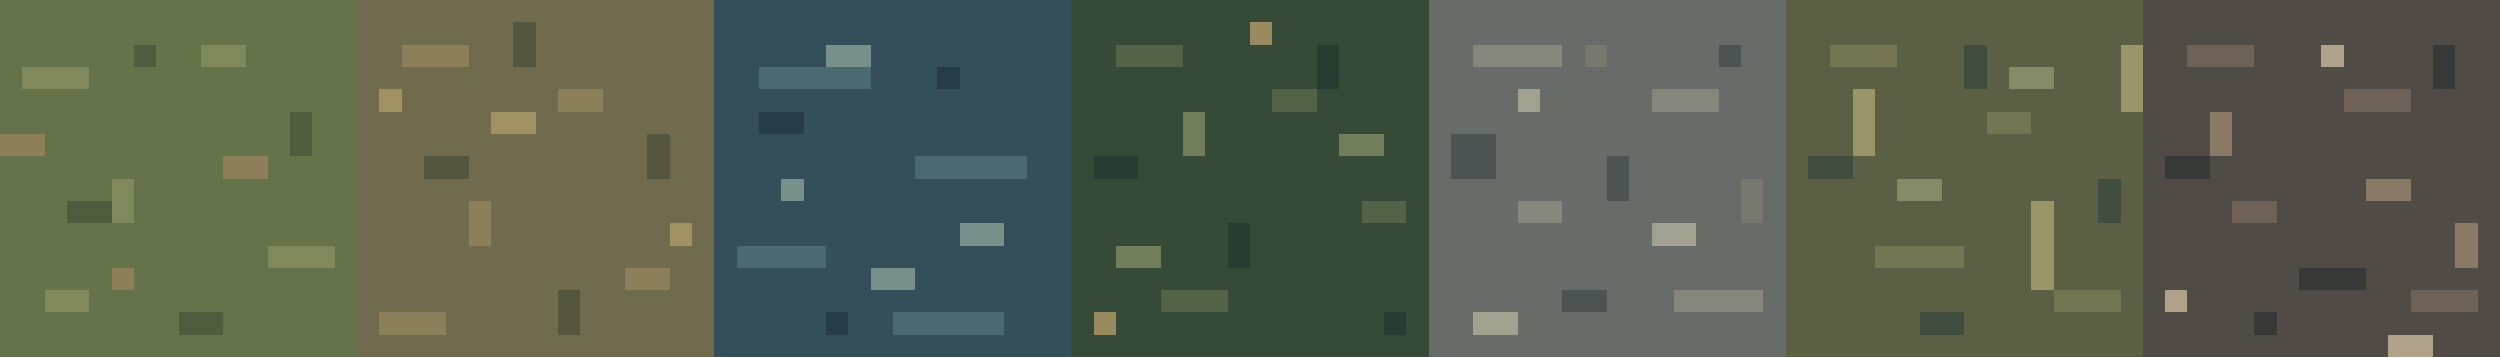
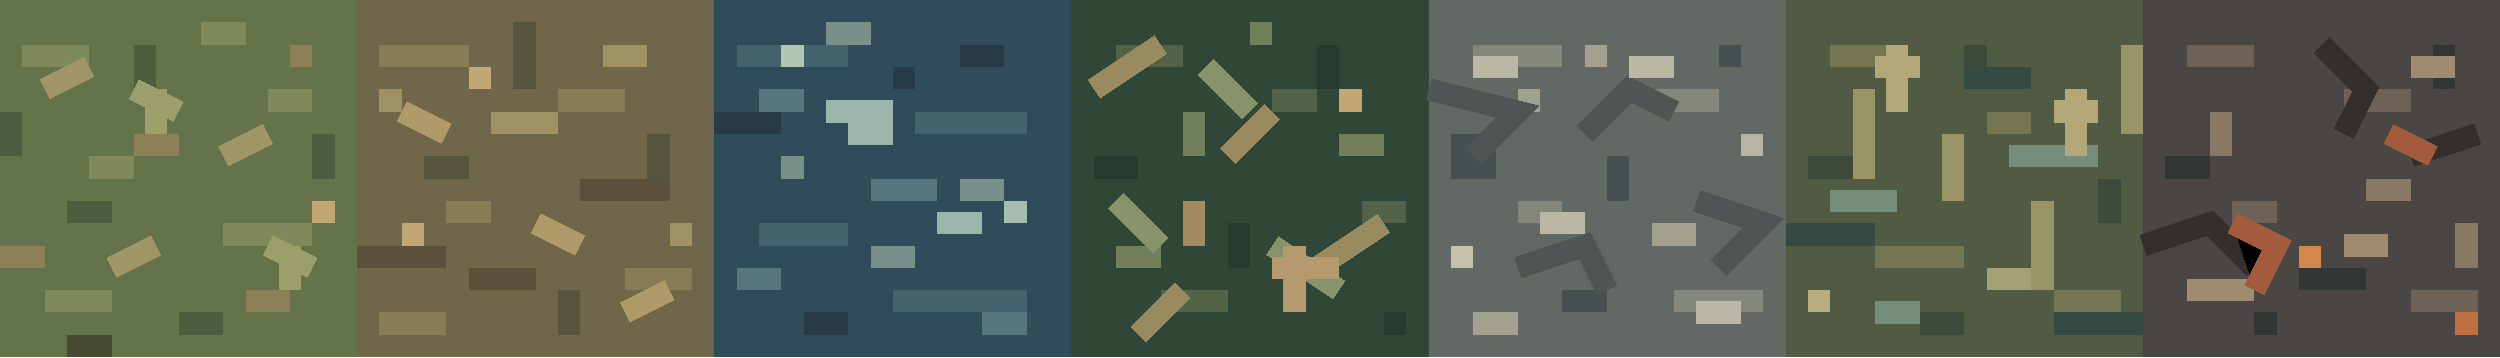
<svg xmlns="http://www.w3.org/2000/svg" width="112" height="16" viewBox="0 0 112 16" shape-rendering="crispEdges">
  <g>
    <rect width="16" height="16" fill="#65734a" />
-     <path d="M1 3h3v1H1zM9 2h2v1H9zM5 8h1v2H5zM12 11h3v1h-3zM2 13h2v1H2z" fill="#7f895b" />
-     <path d="M6 2h1v1H6zM13 5h1v2h-1zM3 9h2v1H3zM8 14h2v1H8z" fill="#4f5c3d" />
-     <path d="M0 6h2v1H0zM10 7h2v1h-2zM5 12h1v1H5z" fill="#8d8059" />
+     <path d="M1 2h3v1H1zM9 1h2v1H9zM12 4h2v1h-2zM4 7h2v1H4zM10 10h4v1h-4zM2 13h3v1H2z" fill="#7f895b" />
+     <path d="M6 2h1v2H6zM14 6h1v2h-1zM3 9h2v1H3zM8 14h2v1H8zM0 5h1v2H0z" fill="#4f5c3d" />
+     <path d="M0 11h2v1H0zM6 6h2v1H6zM11 13h2v1h-2zM13 2h1v1h-1z" fill="#8d8059" />
+     <path d="M2 4l2-1M10 7l2-1M5 12l2-1" stroke="#a09568" stroke-width="1" />
+     <path d="M7 4v2M8 5L6 4M13 11v2M14 12l-2-1" stroke="#9ba06a" stroke-width="1" />
+     <rect x="3" y="15" width="2" height="1" fill="#494a34" />
+     <rect x="14" y="9" width="1" height="1" fill="#c0a773" />
  </g>
  <g>
-     <rect x="16" width="16" height="16" fill="#706b4c" />
-     <path d="M18 2h3v1h-3zM25 4h2v1h-2zM21 9h1v2h-1zM28 12h2v1h-2zM17 14h3v1h-3z" fill="#8b8058" />
-     <path d="M23 1h1v2h-1zM29 6h1v2h-1zM19 7h2v1h-2zM25 13h1v2h-1z" fill="#55563e" />
-     <path d="M22 5h2v1h-2zM30 10h1v1h-1zM17 4h1v1h-1z" fill="#a09163" />
+     <rect x="16" width="16" height="16" fill="#70674a" />
+     <path d="M17 2h4v1h-4zM25 4h3v1h-3zM20 9h2v1h-2zM28 12h3v1h-3zM17 14h3v1h-3z" fill="#887b56" />
+     <path d="M23 1h1v3h-1zM29 6h1v2h-1zM19 7h2v1h-2zM25 13h1v2h-1z" fill="#56543c" />
+     <path d="M22 5h3v1h-3zM30 10h1v1h-1zM17 4h1v1h-1zM27 2h2v1h-2z" fill="#a09163" />
+     <path d="M16 11h4v1h-4zM21 12h3v1h-3zM26 8h4v1h-4z" fill="#5b513b" />
+     <path d="M18 5l2 1M24 10l2 1M28 14l2-1" stroke="#b09a68" stroke-width="1" />
+     <rect x="21" y="3" width="1" height="1" fill="#c0a773" />
+     <rect x="18" y="10" width="1" height="1" fill="#c0a773" />
  </g>
  <g>
-     <rect x="32" width="16" height="16" fill="#344e5a" />
-     <path d="M34 3h5v1h-5zM41 7h5v1h-5zM33 11h4v1h-4zM40 14h5v1h-5z" fill="#4b6970" />
-     <path d="M37 2h2v1h-2zM43 10h2v1h-2zM35 8h1v1h-1zM39 12h2v1h-2z" fill="#78908a" />
-     <path d="M34 5h2v1h-2zM42 3h1v1h-1zM37 14h1v1h-1z" fill="#263c48" />
+     <rect x="32" width="16" height="16" fill="#304b59" />
+     <path d="M33 2h5v1h-5zM41 5h5v1h-5zM34 10h4v1h-4zM40 13h6v1h-6z" fill="#42636d" />
+     <path d="M37 1h2v1h-2zM43 8h2v1h-2zM35 7h1v1h-1zM39 11h2v1h-2z" fill="#78908a" />
+     <path d="M32 5h3v1h-3zM43 2h2v1h-2zM36 14h2v1h-2zM40 3h1v1h-1z" fill="#263b47" />
+     <path d="M34 4h2v1h-2zM39 8h3v1h-3zM33 12h2v1h-2zM44 14h2v1h-2z" fill="#567780" />
+     <path d="M37 5h3M38 6h2M42 10h2" stroke="#9ab6aa" stroke-width="1" />
+     <rect x="35" y="2" width="1" height="1" fill="#b2c6b5" />
+     <rect x="45" y="9" width="1" height="1" fill="#a4bdb0" />
  </g>
  <g>
-     <rect x="48" width="16" height="16" fill="#354b38" />
+     <rect x="48" width="16" height="16" fill="#304637" />
    <path d="M50 2h3v1h-3zM57 4h2v1h-2zM61 9h2v1h-2zM52 13h3v1h-3z" fill="#526348" />
-     <path d="M49 7h2v1h-2zM55 10h1v2h-1zM59 2h1v2h-1zM62 14h1v1h-1z" fill="#283c31" />
-     <path d="M53 5h1v2h-1zM60 6h2v1h-2zM50 11h2v1h-2z" fill="#71805a" />
-     <path d="M56 1h1v1h-1zM49 14h1v1h-1z" fill="#9a8a60" />
+     <path d="M49 7h2v1h-2zM55 10h1v2h-1zM59 2h1v2h-1zM62 14h1v1h-1z" fill="#263a30" />
+     <path d="M53 5h1v2h-1zM60 6h2v1h-2zM50 11h2v1h-2zM56 1h1v1h-1z" fill="#71805a" />
+     <path d="M49 4l3-2M55 7l2-2M59 12l3-2M51 15l2-2" stroke="#9a8a60" stroke-width="1" />
+     <path d="M54 3l2 2M57 11l3 2M50 9l2 2" stroke="#87936a" stroke-width="1" />
+     <rect x="53" y="9" width="1" height="2" fill="#a28b61" />
+     <rect x="60" y="4" width="1" height="1" fill="#c0a773" />
+     <path d="M58 14v-2m-1 0h3m-2-1v1" stroke="#b59a70" stroke-width="1" />
  </g>
  <g>
-     <rect x="64" width="16" height="16" fill="#686c68" />
+     <rect x="64" width="16" height="16" fill="#626965" />
    <path d="M66 2h4v1h-4zM74 4h3v1h-3zM68 9h2v1h-2zM75 13h4v1h-4z" fill="#85877d" />
-     <path d="M65 6h2v2h-2zM72 7h1v2h-1zM77 2h1v1h-1zM70 13h2v1h-2z" fill="#4d5353" />
-     <path d="M68 4h1v1h-1zM74 10h2v1h-2zM66 14h2v1h-2z" fill="#a2a08f" />
-     <path d="M71 2h1v1h-1zM78 8h1v2h-1z" fill="#77796f" />
+     <path d="M65 6h2v2h-2zM72 7h1v2h-1zM77 2h1v1h-1zM70 13h2v1h-2z" fill="#484f50" />
+     <path d="M68 4h1v1h-1zM74 10h2v1h-2zM66 14h2v1h-2zM71 2h1v1h-1z" fill="#a2a08f" />
+     <path d="M64 4l4 1-2 2M71 6l2-2 2 1M76 9l3 1-2 2M68 12l3-1 1 2" fill="none" stroke="#4f5554" stroke-width="1" />
+     <path d="M66 3h2M73 3h2M69 10h2M76 14h2" stroke="#bab7a4" stroke-width="1" />
+     <rect x="65" y="11" width="1" height="1" fill="#c7c0a8" />
+     <rect x="78" y="6" width="1" height="1" fill="#b9b5a4" />
  </g>
  <g>
-     <rect x="80" width="16" height="16" fill="#5b6045" />
+     <rect x="80" width="16" height="16" fill="#515b43" />
    <path d="M82 2h3v1h-3zM89 5h2v1h-2zM84 11h4v1h-4zM92 13h3v1h-3z" fill="#747653" />
-     <path d="M81 7h2v1h-2zM88 2h1v2h-1zM94 8h1v2h-1zM86 14h2v1h-2z" fill="#414d3d" />
-     <path d="M83 4h1v3h-1zM91 9h1v4h-1zM95 2h1v3h-1z" fill="#9a9566" />
-     <path d="M85 8h2v1h-2zM90 3h2v1h-2z" fill="#858b68" />
+     <path d="M81 7h2v1h-2zM88 2h1v2h-1zM94 8h1v2h-1zM86 14h2v1h-2z" fill="#3e4a3c" />
+     <path d="M83 4h1v4h-1zM91 9h1v4h-1zM95 2h1v4h-1zM87 6h1v3h-1z" fill="#9a9566" />
+     <path d="M80 10h4v1h-4zM88 3h3v1h-3zM92 14h4v1h-4z" fill="#344a43" />
+     <path d="M82 9h3M90 7h4M84 14h2" stroke="#758d7b" stroke-width="1" />
+     <path d="M85 2v3m-1-2h2M93 4v3m-1-2h2" stroke="#b3a778" stroke-width="1" />
+     <rect x="89" y="12" width="2" height="1" fill="#a4a174" />
+     <rect x="81" y="13" width="1" height="1" fill="#b9ac7c" />
  </g>
  <g>
-     <rect x="96" width="16" height="16" fill="#514b45" />
+     <rect x="96" width="16" height="16" fill="#494643" />
    <path d="M98 2h3v1h-3zM105 4h3v1h-3zM100 9h2v1h-2zM108 13h3v1h-3z" fill="#6d6255" />
-     <path d="M97 7h2v1h-2zM103 12h3v1h-3zM109 2h1v2h-1zM101 14h1v1h-1z" fill="#383a38" />
+     <path d="M97 7h2v1h-2zM103 12h3v1h-3zM109 2h1v2h-1zM101 14h1v1h-1z" fill="#333637" />
    <path d="M99 5h1v2h-1zM106 8h2v1h-2zM110 10h1v2h-1z" fill="#8a7964" />
-     <path d="M104 2h1v1h-1zM97 13h1v1h-1zM107 15h2v1h-2z" fill="#b0a18a" />
+     <path d="M96 11l3-1 2 2M104 2l2 2-1 2M108 7l3-1" fill="none" stroke="#332f2c" stroke-width="1" />
+     <path d="M98 13h3M105 11h2M108 3h2" stroke="#a08a70" stroke-width="1" />
+     <path d="M100 10l2 1-1 2M107 6l2 1" stroke="#a45b3b" stroke-width="1" />
+     <rect x="103" y="11" width="1" height="1" fill="#d1884b" />
+     <rect x="110" y="14" width="1" height="1" fill="#be7041" />
  </g>
</svg>
